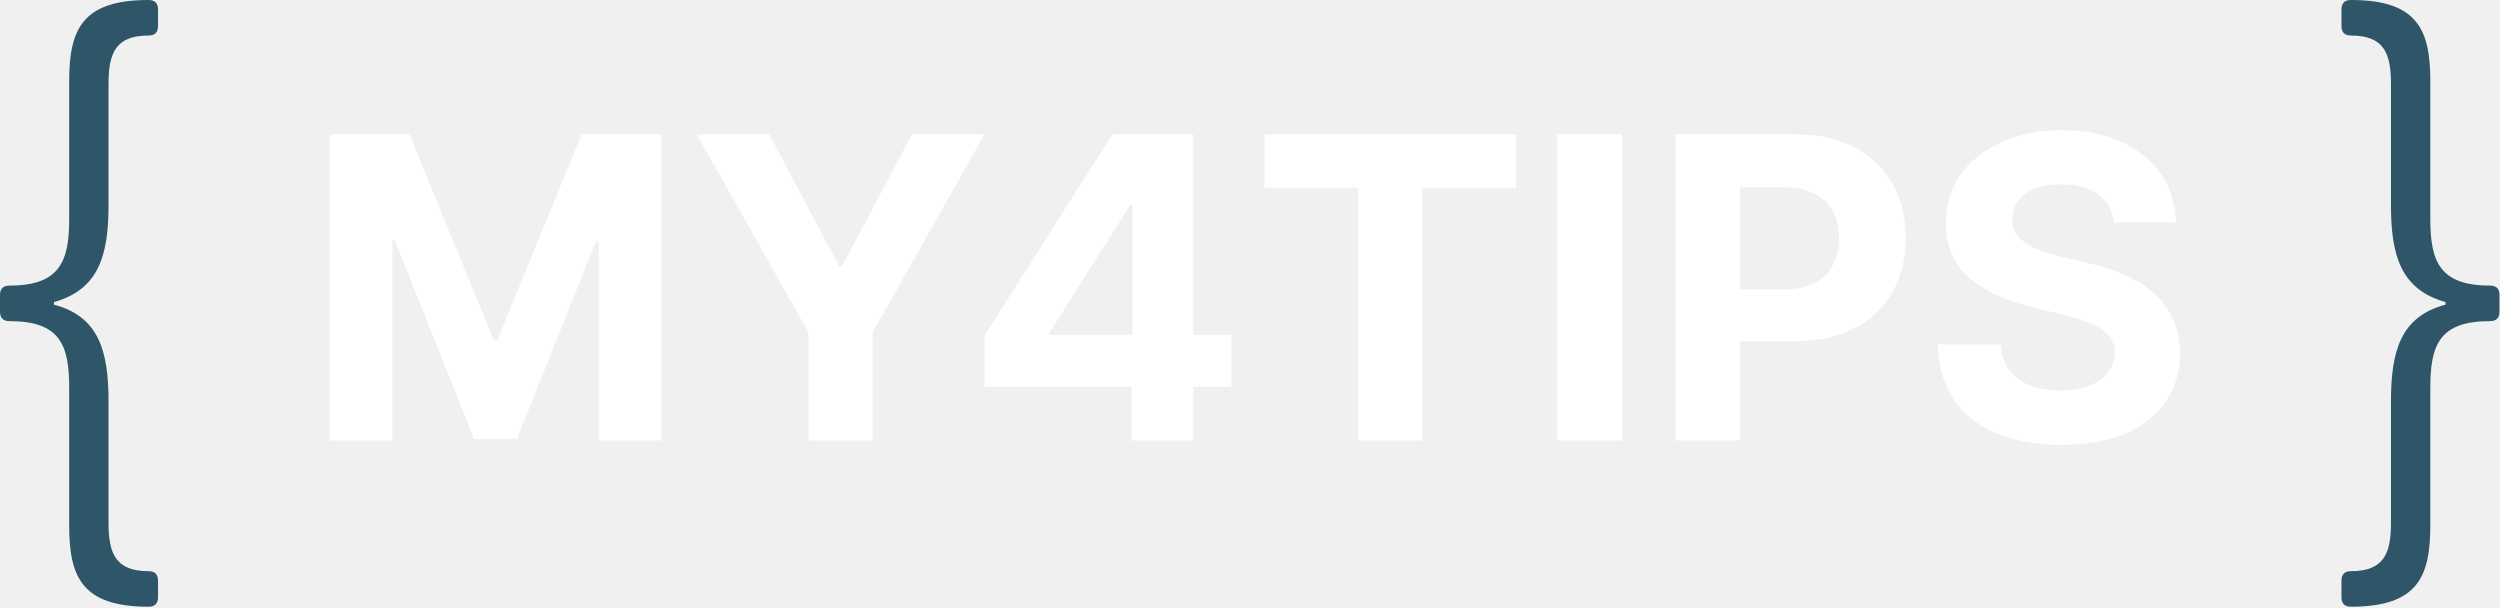
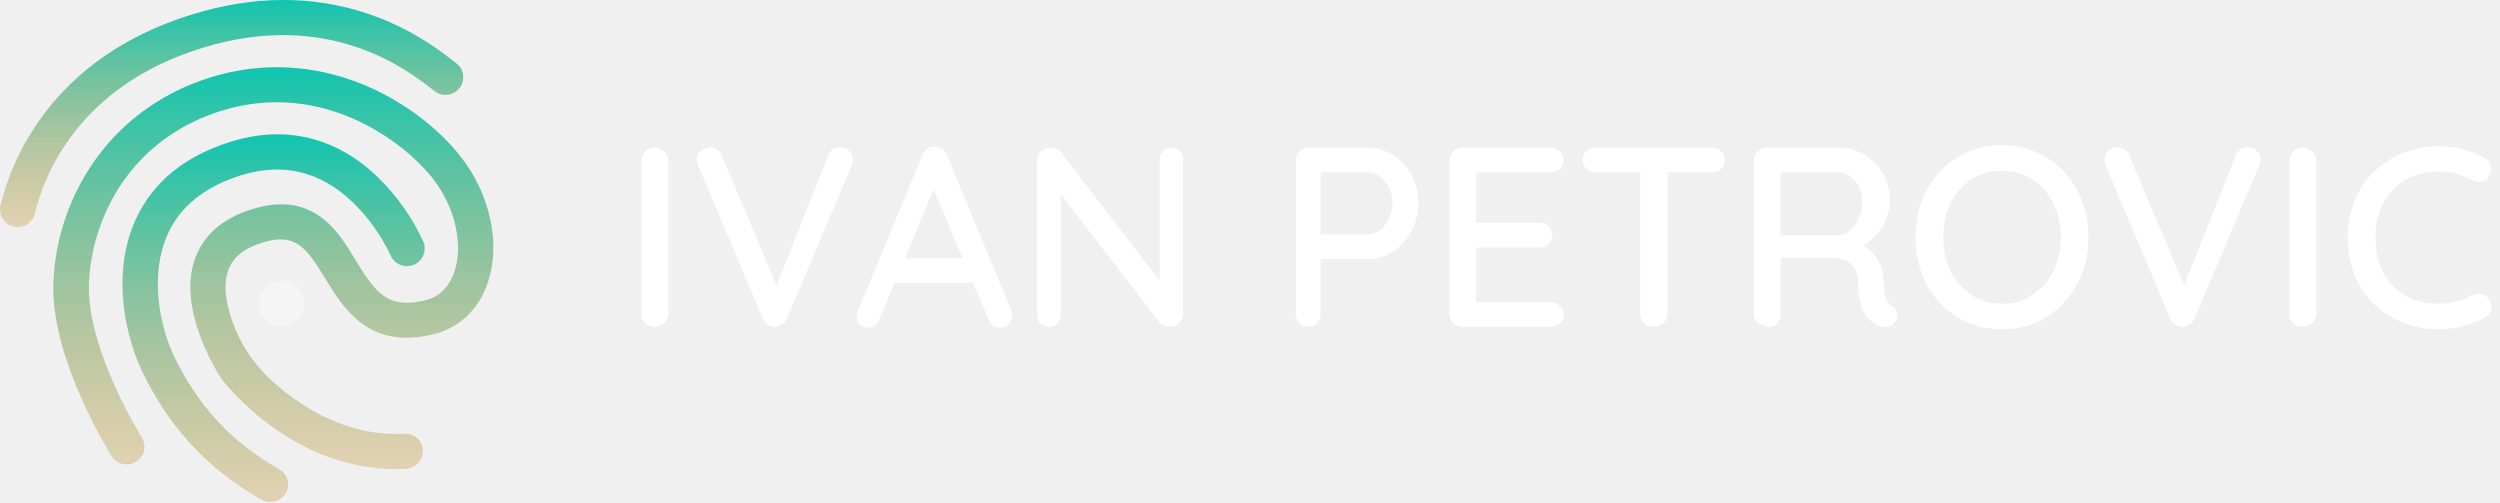
- <svg xmlns="http://www.w3.org/2000/svg" width="1782" height="433" viewBox="0 0 1782 433" fill="none">
-   <path d="M234.963 95.818H291.852L351.938 242.409H354.494L414.58 95.818H471.469V314H426.724V171.99H424.913L368.45 312.935H337.982L281.518 171.457H279.707V314H234.963V95.818ZM496.691 95.818H548.36L598.111 189.781H600.242L649.993 95.818H701.662L622.081 236.869V314H576.272V236.869L496.691 95.818ZM701.769 275.648V239.32L792.855 95.818H824.176V146.102H805.64L748.218 236.976V238.68H877.657V275.648H701.769ZM806.492 314V264.568L807.344 248.482V95.818H850.597V314H806.492ZM901.36 133.851V95.818H1080.55V133.851H1013.75V314H968.157V133.851H901.36ZM1156.19 95.818V314H1110.06V95.818H1156.19ZM1194.14 314V95.818H1280.22C1296.77 95.818 1310.87 98.979 1322.52 105.3C1334.16 111.55 1343.04 120.25 1349.15 131.401C1355.33 142.48 1358.42 155.264 1358.42 169.753C1358.42 184.241 1355.29 197.026 1349.04 208.105C1342.79 219.185 1333.74 227.814 1321.88 233.993C1310.09 240.172 1295.81 243.261 1279.05 243.261H1224.19V206.294H1271.59C1280.47 206.294 1287.79 204.767 1293.54 201.713C1299.36 198.588 1303.7 194.291 1306.54 188.822C1309.45 183.283 1310.9 176.926 1310.9 169.753C1310.9 162.509 1309.45 156.187 1306.54 150.79C1303.7 145.321 1299.36 141.095 1293.54 138.112C1287.72 135.058 1280.33 133.531 1271.38 133.531H1240.27V314H1194.14ZM1506.74 158.567C1505.89 149.973 1502.23 143.297 1495.77 138.538C1489.3 133.78 1480.53 131.401 1469.45 131.401C1461.93 131.401 1455.57 132.466 1450.38 134.597C1445.2 136.656 1441.22 139.533 1438.45 143.226C1435.75 146.919 1434.4 151.109 1434.4 155.797C1434.26 159.703 1435.08 163.112 1436.85 166.024C1438.7 168.936 1441.22 171.457 1444.42 173.588C1447.61 175.648 1451.31 177.459 1455.5 179.021C1459.69 180.513 1464.16 181.791 1468.92 182.857L1488.52 187.544C1498.04 189.675 1506.78 192.516 1514.73 196.067C1522.69 199.618 1529.57 203.986 1535.4 209.17C1541.22 214.355 1545.73 220.463 1548.93 227.494C1552.19 234.526 1553.86 242.587 1553.94 251.678C1553.86 265.03 1550.45 276.607 1543.71 286.408C1537.03 296.138 1527.37 303.702 1514.73 309.099C1502.16 314.426 1487 317.089 1469.24 317.089C1451.63 317.089 1436.29 314.391 1423.22 308.993C1410.22 303.595 1400.06 295.605 1392.75 285.023C1385.5 274.369 1381.7 261.195 1381.35 245.499H1425.99C1426.48 252.814 1428.58 258.922 1432.27 263.822C1436.04 268.652 1441.04 272.31 1447.29 274.795C1453.62 277.21 1460.75 278.418 1468.71 278.418C1476.52 278.418 1483.3 277.281 1489.06 275.009C1494.88 272.736 1499.39 269.575 1502.59 265.527C1505.78 261.479 1507.38 256.827 1507.38 251.571C1507.38 246.67 1505.92 242.551 1503.01 239.213C1500.17 235.875 1495.98 233.034 1490.44 230.69C1484.97 228.347 1478.26 226.216 1470.31 224.298L1446.55 218.332C1428.15 213.858 1413.63 206.862 1402.98 197.345C1392.32 187.828 1387.03 175.009 1387.1 158.886C1387.03 145.676 1390.55 134.135 1397.65 124.263C1404.82 114.391 1414.66 106.685 1427.16 101.145C1439.66 95.605 1453.86 92.835 1469.77 92.835C1485.97 92.835 1500.1 95.605 1512.17 101.145C1524.32 106.685 1533.76 114.391 1540.51 124.263C1547.26 134.135 1550.74 145.57 1550.95 158.567H1506.74Z" fill="white" />
-   <path d="M1781.64 210.35V222.11C1781.64 226.63 1779.38 228.893 1774.85 228.9C1738.66 228.9 1732.33 246.09 1732.33 276.4V374.56C1732.33 411.2 1723.28 432.46 1675.78 432.46C1671.26 432.46 1669 430.2 1669 425.68V413.91C1669 409.39 1671.26 407.13 1675.78 407.13C1699.31 407.13 1704.28 394.46 1704.28 372.75V286.35C1704.28 250.16 1711.07 225.73 1743.19 217.14V215.33C1711.07 206.28 1704.28 181.85 1704.28 146.11V59.71C1704.28 38 1699.28 25.33 1675.78 25.33C1671.26 25.33 1669 23.07 1669 18.55V6.79C1669 2.263 1671.26 0 1675.78 0C1723.28 0 1732.33 21.26 1732.33 57.9V156.07C1732.33 185.92 1738.66 203.56 1774.85 203.56C1779.38 203.56 1781.64 205.823 1781.64 210.35Z" fill="#2E5668" />
-   <path d="M0 210.35V222.11C0 226.63 2.263 228.893 6.79 228.9C42.98 228.9 49.31 246.09 49.31 276.4V374.56C49.31 411.2 58.36 432.46 105.86 432.46C110.38 432.46 112.64 430.2 112.64 425.68V413.91C112.64 409.39 110.38 407.13 105.86 407.13C82.33 407.13 77.36 394.46 77.36 372.75V286.35C77.36 250.16 70.57 225.73 38.45 217.14V215.33C70.57 206.28 77.36 181.85 77.36 146.11V59.71C77.36 38 82.36 25.33 105.86 25.33C110.38 25.33 112.64 23.07 112.64 18.55V6.79C112.64 2.263 110.38 0 105.86 0C58.36 0 49.31 21.26 49.31 57.9V156.07C49.31 185.92 42.98 203.56 6.79 203.56C2.263 203.56 0 205.823 0 210.35Z" fill="#2E5668" />
+ <svg xmlns="http://www.w3.org/2000/svg" width="1760" height="354" viewBox="0 0 1760 354" fill="none">
+   <path d="M16.126 159.262C14.044 159.914 11.827 160.006 9.698 159.528C7.569 159.051 5.603 158.021 3.999 156.541C2.395 155.062 1.209 153.187 0.561 151.103C-0.088 149.02 -0.175 146.803 0.306 144.674C7.53 114.622 34.998 41.128 135.064 10.216C178.409 -3.173 219.978 -3.402 258.564 9.532C290.308 20.128 311.381 36.71 321.461 44.725C324.022 46.751 325.673 49.712 326.052 52.956C326.43 56.199 325.504 59.46 323.478 62.022C323.453 62.053 323.427 62.085 323.402 62.116C321.321 64.685 318.314 66.334 315.03 66.707C311.745 67.08 308.445 66.147 305.841 64.11C287.578 49.72 232.157 6.005 142.334 33.752C54.628 60.845 30.803 124.218 24.624 150.145C24.155 152.287 23.118 154.263 21.623 155.867C20.128 157.471 18.23 158.644 16.126 159.262L16.126 159.262Z" fill="url(#paint0_linear_429_2)" />
+   <path d="M288.866 329.481C287.872 329.803 286.842 329.996 285.799 330.058C207.624 334.268 157.885 269.323 155.843 266.615L155.465 265.99C154.218 264.057 124.123 218.268 137.372 181.902C143.458 165.277 156.916 153.608 177.489 147.253C196.621 141.343 212.278 143.091 225.604 152.607C236.53 160.36 243.533 171.921 250.321 183.086C264.437 206.268 273.088 218.063 299.92 211.258C311.702 208.268 317.203 199.057 319.716 191.882C326.482 172.357 320.485 145.739 304.62 125.601C284.122 99.475 226.76 56.081 155.986 77.944C125.762 87.28 101.028 105.678 84.464 131.012C70.742 152.036 62.765 178.148 62.59 202.499C62.314 247.84 99.474 307.491 99.826 308.031C100.682 309.399 101.259 310.923 101.526 312.515C101.793 314.107 101.744 315.735 101.381 317.308C101.018 318.881 100.349 320.367 99.412 321.681C98.476 322.995 97.289 324.112 95.92 324.967C95.882 324.991 95.844 325.015 95.806 325.038C93.002 326.787 89.623 327.362 86.398 326.641C83.174 325.919 80.362 323.958 78.571 321.181C76.894 318.453 37.215 254.851 37.535 202.449C37.98 145.649 72.496 77.861 148.689 54.324C183.907 43.445 220.918 45.273 255.747 59.553C282.742 70.689 307.726 89.123 324.244 110.173C345.341 137.041 352.774 172.21 343.17 199.66C336.767 217.959 323.511 230.586 305.894 235.101C259.981 246.78 241.994 217.374 228.876 195.924C215.406 173.933 207.955 163.622 184.674 170.814C171.891 174.763 164.015 181.091 160.703 190.182C156.196 202.61 160.467 218.54 164.844 229.707C164.89 229.824 164.935 229.94 164.981 230.057C170.592 244.251 179.35 256.988 190.594 267.309C208.606 283.943 242.045 307.656 284.664 305.369C287.922 305.167 291.127 306.267 293.574 308.428C296.021 310.589 297.51 313.633 297.712 316.891C297.714 316.931 297.717 316.97 297.719 317.009C297.819 319.772 297.006 322.491 295.406 324.745C293.806 327 291.507 328.664 288.866 329.481L288.866 329.481Z" fill="url(#paint1_linear_429_2)" />
+   <path d="M194.068 352.83C192.439 353.334 190.724 353.503 189.027 353.326C187.331 353.148 185.688 352.629 184.198 351.799C145.641 329.953 118.573 300.57 99.082 259.388L99.003 259.134C86.719 231.676 79.324 189.725 95.636 154.268C107.678 128.106 130.283 109.717 162.707 99.701C201.057 87.854 236.766 96.576 266.073 124.803C279.402 137.831 290.241 153.182 298.057 170.102C299.303 173.146 299.301 176.558 298.051 179.601C296.8 182.643 294.402 185.071 291.376 186.359C288.349 187.648 284.937 187.693 281.878 186.485C278.818 185.277 276.357 182.914 275.027 179.905C268.408 165.784 259.27 152.988 248.06 142.145C225.471 120.653 199.21 114.298 169.918 123.347C144.606 131.166 127.175 144.99 118.253 164.438C105.385 192.432 112.01 227.388 121.623 248.901C138.81 285.324 162.649 311.159 196.584 330.352C197.986 331.143 199.218 332.202 200.211 333.469C201.203 334.736 201.937 336.186 202.369 337.736C202.801 339.286 202.924 340.906 202.73 342.504C202.536 344.102 202.029 345.645 201.239 347.047C201.207 347.103 201.175 347.158 201.143 347.213C199.563 349.897 197.041 351.899 194.068 352.83V352.83Z" fill="url(#paint2_linear_429_2)" />
+   <path d="M198.128 229.717C206.937 229.717 214.077 222.577 214.077 213.768C214.077 204.96 206.937 197.819 198.128 197.819C189.32 197.819 182.179 204.96 182.179 213.768C182.179 222.577 189.32 229.717 198.128 229.717Z" fill="#F5F5F5" />
+   <path d="M470.48 220.82C470.36 223.46 469.34 225.68 467.42 227.48C465.62 229.16 463.46 230 460.94 230C458.18 230 455.9 229.16 454.1 227.48C452.42 225.68 451.58 223.46 451.58 220.82V113.18C451.58 110.54 452.48 108.38 454.28 106.7C456.08 104.9 458.42 104 461.3 104C463.7 104 465.8 104.9 467.6 106.7C469.52 108.38 470.48 110.54 470.48 113.18V220.82ZM591.368 103.64C593.888 103.64 596.048 104.48 597.848 106.16C599.648 107.84 600.548 109.88 600.548 112.28C600.548 113.6 600.248 114.98 599.648 116.42L554.108 224.06C553.148 226.1 551.828 227.6 550.148 228.56C548.588 229.52 546.968 230 545.288 230C543.608 229.88 541.988 229.34 540.428 228.38C538.988 227.42 537.848 226.04 537.008 224.24L491.468 116.42C491.228 115.82 491.048 115.22 490.928 114.62C490.808 113.9 490.748 113.18 490.748 112.46C490.748 109.7 491.768 107.54 493.808 105.98C495.848 104.42 497.828 103.64 499.748 103.64C503.588 103.64 506.408 105.62 508.208 109.58L549.428 207.32H544.208L583.088 109.4C584.768 105.56 587.528 103.64 591.368 103.64ZM659.705 127.4L619.205 224.6C618.485 226.52 617.405 228.02 615.965 229.1C614.525 230.18 612.905 230.72 611.105 230.72C608.465 230.72 606.485 230 605.165 228.56C603.845 227 603.125 225.08 603.005 222.8C603.005 221.96 603.185 221 603.545 219.92L649.265 109.4C650.105 107.36 651.305 105.8 652.865 104.72C654.545 103.64 656.345 103.16 658.265 103.28C660.065 103.28 661.745 103.82 663.305 104.9C664.865 105.98 666.005 107.48 666.725 109.4L711.905 218.3C712.385 219.5 712.625 220.7 712.625 221.9C712.625 224.54 711.725 226.7 709.925 228.38C708.245 229.94 706.325 230.72 704.165 230.72C702.365 230.72 700.685 230.18 699.125 229.1C697.685 227.9 696.605 226.4 695.885 224.6L655.025 127.94L659.705 127.4ZM626.405 199.04L634.505 181.76H685.445L688.505 199.04H626.405ZM824.693 104C827.093 104 829.013 104.84 830.453 106.52C832.013 108.08 832.793 110.06 832.793 112.46V220.82C832.793 223.46 831.893 225.68 830.093 227.48C828.413 229.16 826.253 230 823.613 230C822.413 230 821.093 229.76 819.653 229.28C818.333 228.8 817.313 228.14 816.593 227.3L742.613 131.36L746.753 129.02V221.72C746.753 224 745.973 225.98 744.413 227.66C742.853 229.22 740.873 230 738.473 230C735.953 230 733.913 229.22 732.353 227.66C730.913 225.98 730.193 224 730.193 221.72V113.18C730.193 110.42 731.093 108.2 732.893 106.52C734.693 104.84 736.853 104 739.373 104C740.693 104 742.073 104.3 743.513 104.9C745.073 105.38 746.213 106.16 746.933 107.24L819.113 201.2L816.413 203.72V112.46C816.413 110.06 817.193 108.08 818.753 106.52C820.313 104.84 822.293 104 824.693 104ZM963.063 104C969.423 104 975.303 105.74 980.703 109.22C986.103 112.58 990.423 117.2 993.663 123.08C996.903 128.96 998.523 135.56 998.523 142.88C998.523 150.2 996.903 156.86 993.663 162.86C990.423 168.74 986.103 173.48 980.703 177.08C975.303 180.56 969.423 182.3 963.063 182.3H928.323L929.763 179.42V220.82C929.763 223.46 928.923 225.68 927.243 227.48C925.683 229.16 923.583 230 920.943 230C918.423 230 916.323 229.16 914.643 227.48C913.083 225.68 912.303 223.46 912.303 220.82V113.18C912.303 110.54 913.203 108.38 915.003 106.7C916.803 104.9 918.963 104 921.483 104H963.063ZM963.063 165.02C966.183 165.02 969.003 164 971.523 161.96C974.163 159.92 976.263 157.22 977.823 153.86C979.503 150.5 980.343 146.84 980.343 142.88C980.343 138.92 979.503 135.32 977.823 132.08C976.263 128.84 974.163 126.26 971.523 124.34C969.003 122.3 966.183 121.28 963.063 121.28H927.963L929.763 118.58V167.36L928.143 165.02H963.063ZM1029.59 104H1091.87C1094.39 104 1096.49 104.84 1098.17 106.52C1099.97 108.2 1100.87 110.3 1100.87 112.82C1100.87 115.34 1099.97 117.38 1098.17 118.94C1096.49 120.5 1094.39 121.28 1091.87 121.28H1037.51L1039.31 118.22V158.54L1037.69 156.74H1083.77C1086.29 156.74 1088.39 157.58 1090.07 159.26C1091.87 160.94 1092.77 163.1 1092.77 165.74C1092.77 168.26 1091.87 170.3 1090.07 171.86C1088.39 173.42 1086.29 174.2 1083.77 174.2H1038.05L1039.31 172.58V214.16L1038.05 212.72H1091.87C1094.39 212.72 1096.49 213.62 1098.17 215.42C1099.97 217.1 1100.87 219.08 1100.87 221.36C1100.87 223.88 1099.97 225.98 1098.17 227.66C1096.49 229.22 1094.39 230 1091.87 230H1029.59C1027.07 230 1024.91 229.16 1023.11 227.48C1021.31 225.68 1020.41 223.46 1020.41 220.82V113.18C1020.41 110.54 1021.31 108.38 1023.11 106.7C1024.91 104.9 1027.07 104 1029.59 104ZM1164.28 230C1161.4 230 1159.06 229.16 1157.26 227.48C1155.58 225.68 1154.74 223.46 1154.74 220.82V113H1174V220.82C1174 223.46 1173.04 225.68 1171.12 227.48C1169.32 229.16 1167.04 230 1164.28 230ZM1123.42 121.28C1120.9 121.28 1118.74 120.5 1116.94 118.94C1115.14 117.26 1114.24 115.1 1114.24 112.46C1114.24 109.94 1115.14 107.9 1116.94 106.34C1118.74 104.78 1120.9 104 1123.42 104H1205.32C1207.84 104 1209.94 104.84 1211.62 106.52C1213.42 108.08 1214.32 110.12 1214.32 112.64C1214.32 115.28 1213.42 117.38 1211.62 118.94C1209.94 120.5 1207.84 121.28 1205.32 121.28H1123.42ZM1245.49 230C1242.61 230 1240.09 229.16 1237.93 227.48C1235.77 225.68 1234.69 223.46 1234.69 220.82V113.18C1234.69 110.54 1235.59 108.38 1237.39 106.7C1239.19 104.9 1241.35 104 1243.87 104H1294.63C1301.11 104 1307.05 105.62 1312.45 108.86C1317.85 111.98 1322.17 116.36 1325.41 122C1328.77 127.52 1330.45 133.88 1330.45 141.08C1330.45 145.88 1329.49 150.5 1327.57 154.94C1325.65 159.26 1323.07 163.1 1319.83 166.46C1316.59 169.82 1312.93 172.34 1308.85 174.02L1306.87 170.6C1310.59 171.92 1313.83 173.84 1316.59 176.36C1319.35 178.76 1321.51 181.64 1323.07 185C1324.75 188.24 1325.65 191.96 1325.77 196.16C1326.13 199.88 1326.43 203 1326.67 205.52C1327.03 207.92 1327.51 209.9 1328.11 211.46C1328.71 213.02 1329.79 214.22 1331.35 215.06C1333.51 216.26 1334.83 218.06 1335.31 220.46C1335.91 222.86 1335.43 225.02 1333.87 226.94C1332.79 228.38 1331.41 229.34 1329.73 229.82C1328.17 230.18 1326.55 230.24 1324.87 230C1323.19 229.64 1321.75 229.16 1320.55 228.56C1318.63 227.36 1316.65 225.68 1314.61 223.52C1312.69 221.24 1311.13 218.12 1309.93 214.16C1308.73 210.2 1308.13 204.98 1308.13 198.5C1308.13 195.5 1307.65 192.92 1306.69 190.76C1305.73 188.6 1304.41 186.86 1302.73 185.54C1301.05 184.1 1299.07 183.08 1296.79 182.48C1294.51 181.76 1291.99 181.4 1289.23 181.4H1251.07L1253.59 177.8V220.82C1253.59 223.46 1252.87 225.68 1251.43 227.48C1249.99 229.16 1248.01 230 1245.49 230ZM1251.25 165.74H1294.27C1297.03 165.62 1299.67 164.54 1302.19 162.5C1304.83 160.34 1306.93 157.46 1308.49 153.86C1310.17 150.26 1311.01 146.18 1311.01 141.62C1311.01 135.86 1309.27 131.06 1305.79 127.22C1302.43 123.26 1298.41 121.28 1293.73 121.28H1251.61L1253.59 116.6V169.52L1251.25 165.74ZM1470.29 167C1470.29 176.12 1468.79 184.64 1465.79 192.56C1462.79 200.36 1458.53 207.2 1453.01 213.08C1447.61 218.96 1441.19 223.58 1433.75 226.94C1426.31 230.18 1418.15 231.8 1409.27 231.8C1400.51 231.8 1392.41 230.18 1384.97 226.94C1377.53 223.58 1371.05 218.96 1365.53 213.08C1360.13 207.2 1355.93 200.36 1352.93 192.56C1350.05 184.64 1348.61 176.12 1348.61 167C1348.61 157.88 1350.05 149.42 1352.93 141.62C1355.93 133.7 1360.13 126.8 1365.53 120.92C1371.05 115.04 1377.53 110.48 1384.97 107.24C1392.41 103.88 1400.51 102.2 1409.27 102.2C1418.15 102.2 1426.31 103.88 1433.75 107.24C1441.19 110.48 1447.61 115.04 1453.01 120.92C1458.53 126.8 1462.79 133.7 1465.79 141.62C1468.79 149.42 1470.29 157.88 1470.29 167ZM1450.85 167C1450.85 158.12 1449.05 150.14 1445.45 143.06C1441.97 135.98 1437.11 130.4 1430.87 126.32C1424.63 122.24 1417.43 120.2 1409.27 120.2C1401.23 120.2 1394.09 122.24 1387.85 126.32C1381.61 130.4 1376.75 135.98 1373.27 143.06C1369.79 150.02 1368.05 158 1368.05 167C1368.05 175.88 1369.79 183.86 1373.27 190.94C1376.75 198.02 1381.61 203.6 1387.85 207.68C1394.09 211.76 1401.23 213.8 1409.27 213.8C1417.43 213.8 1424.63 211.76 1430.87 207.68C1437.11 203.6 1441.97 198.02 1445.45 190.94C1449.05 183.86 1450.85 175.88 1450.85 167ZM1582.25 103.64C1584.77 103.64 1586.93 104.48 1588.73 106.16C1590.53 107.84 1591.43 109.88 1591.43 112.28C1591.43 113.6 1591.13 114.98 1590.53 116.42L1544.99 224.06C1544.03 226.1 1542.71 227.6 1541.03 228.56C1539.47 229.52 1537.85 230 1536.17 230C1534.49 229.88 1532.87 229.34 1531.31 228.38C1529.87 227.42 1528.73 226.04 1527.89 224.24L1482.35 116.42C1482.11 115.82 1481.93 115.22 1481.81 114.62C1481.69 113.9 1481.63 113.18 1481.63 112.46C1481.63 109.7 1482.65 107.54 1484.69 105.98C1486.73 104.42 1488.71 103.64 1490.63 103.64C1494.47 103.64 1497.29 105.62 1499.09 109.58L1540.31 207.32H1535.09L1573.97 109.4C1575.65 105.56 1578.41 103.64 1582.25 103.64ZM1630.64 220.82C1630.52 223.46 1629.5 225.68 1627.58 227.48C1625.78 229.16 1623.62 230 1621.1 230C1618.34 230 1616.06 229.16 1614.26 227.48C1612.58 225.68 1611.74 223.46 1611.74 220.82V113.18C1611.74 110.54 1612.64 108.38 1614.44 106.7C1616.24 104.9 1618.58 104 1621.46 104C1623.86 104 1625.96 104.9 1627.76 106.7C1629.68 108.38 1630.64 110.54 1630.64 113.18V220.82ZM1749.18 111.2C1751.82 112.52 1753.32 114.56 1753.68 117.32C1754.16 120.08 1753.5 122.6 1751.7 124.88C1750.38 126.68 1748.64 127.7 1746.48 127.94C1744.44 128.18 1742.4 127.76 1740.36 126.68C1736.88 124.88 1733.22 123.44 1729.38 122.36C1725.54 121.28 1721.46 120.74 1717.14 120.74C1710.3 120.74 1704.12 121.88 1698.6 124.16C1693.2 126.32 1688.52 129.5 1684.56 133.7C1680.6 137.78 1677.54 142.64 1675.38 148.28C1673.34 153.92 1672.32 160.16 1672.32 167C1672.32 174.56 1673.46 181.28 1675.74 187.16C1678.02 192.92 1681.14 197.84 1685.1 201.92C1689.18 205.88 1693.92 208.88 1699.32 210.92C1704.84 212.84 1710.78 213.8 1717.14 213.8C1721.22 213.8 1725.18 213.32 1729.02 212.36C1732.98 211.4 1736.7 209.96 1740.18 208.04C1742.34 206.96 1744.44 206.6 1746.48 206.96C1748.64 207.2 1750.38 208.22 1751.7 210.02C1753.74 212.54 1754.46 215.12 1753.86 217.76C1753.38 220.28 1751.88 222.2 1749.36 223.52C1746.36 225.2 1743.06 226.64 1739.46 227.84C1735.86 229.04 1732.2 230 1728.48 230.72C1724.76 231.44 1720.98 231.8 1717.14 231.8C1708.5 231.8 1700.34 230.36 1692.66 227.48C1684.98 224.6 1678.14 220.4 1672.14 214.88C1666.14 209.36 1661.4 202.58 1657.92 194.54C1654.56 186.5 1652.88 177.32 1652.88 167C1652.88 157.76 1654.44 149.24 1657.56 141.44C1660.8 133.52 1665.3 126.74 1671.06 121.1C1676.94 115.34 1683.78 110.9 1691.58 107.78C1699.38 104.54 1707.9 102.92 1717.14 102.92C1722.9 102.92 1728.48 103.64 1733.88 105.08C1739.4 106.52 1744.5 108.56 1749.18 111.2Z" fill="white" />
+   <defs>
+     <linearGradient id="paint0_linear_429_2" x1="163.067" y1="0" x2="163.067" y2="159.83" gradientUnits="userSpaceOnUse">
+       <stop stop-color="#0FC5B0" />
+       <stop offset="1" stop-color="#C59940" stop-opacity="0.35" />
+     </linearGradient>
+     <linearGradient id="paint1_linear_429_2" x1="192.421" y1="47.318" x2="192.421" y2="330.254" gradientUnits="userSpaceOnUse">
+       <stop stop-color="#0FC5B0" />
+       <stop offset="1" stop-color="#C59940" stop-opacity="0.35" />
+     </linearGradient>
+     <linearGradient id="paint2_linear_429_2" x1="192.61" y1="94.558" x2="192.61" y2="353.394" gradientUnits="userSpaceOnUse">
+       <stop stop-color="#0FC5B0" />
+       <stop offset="1" stop-color="#C59940" stop-opacity="0.35" />
+     </linearGradient>
+   </defs>
</svg>
